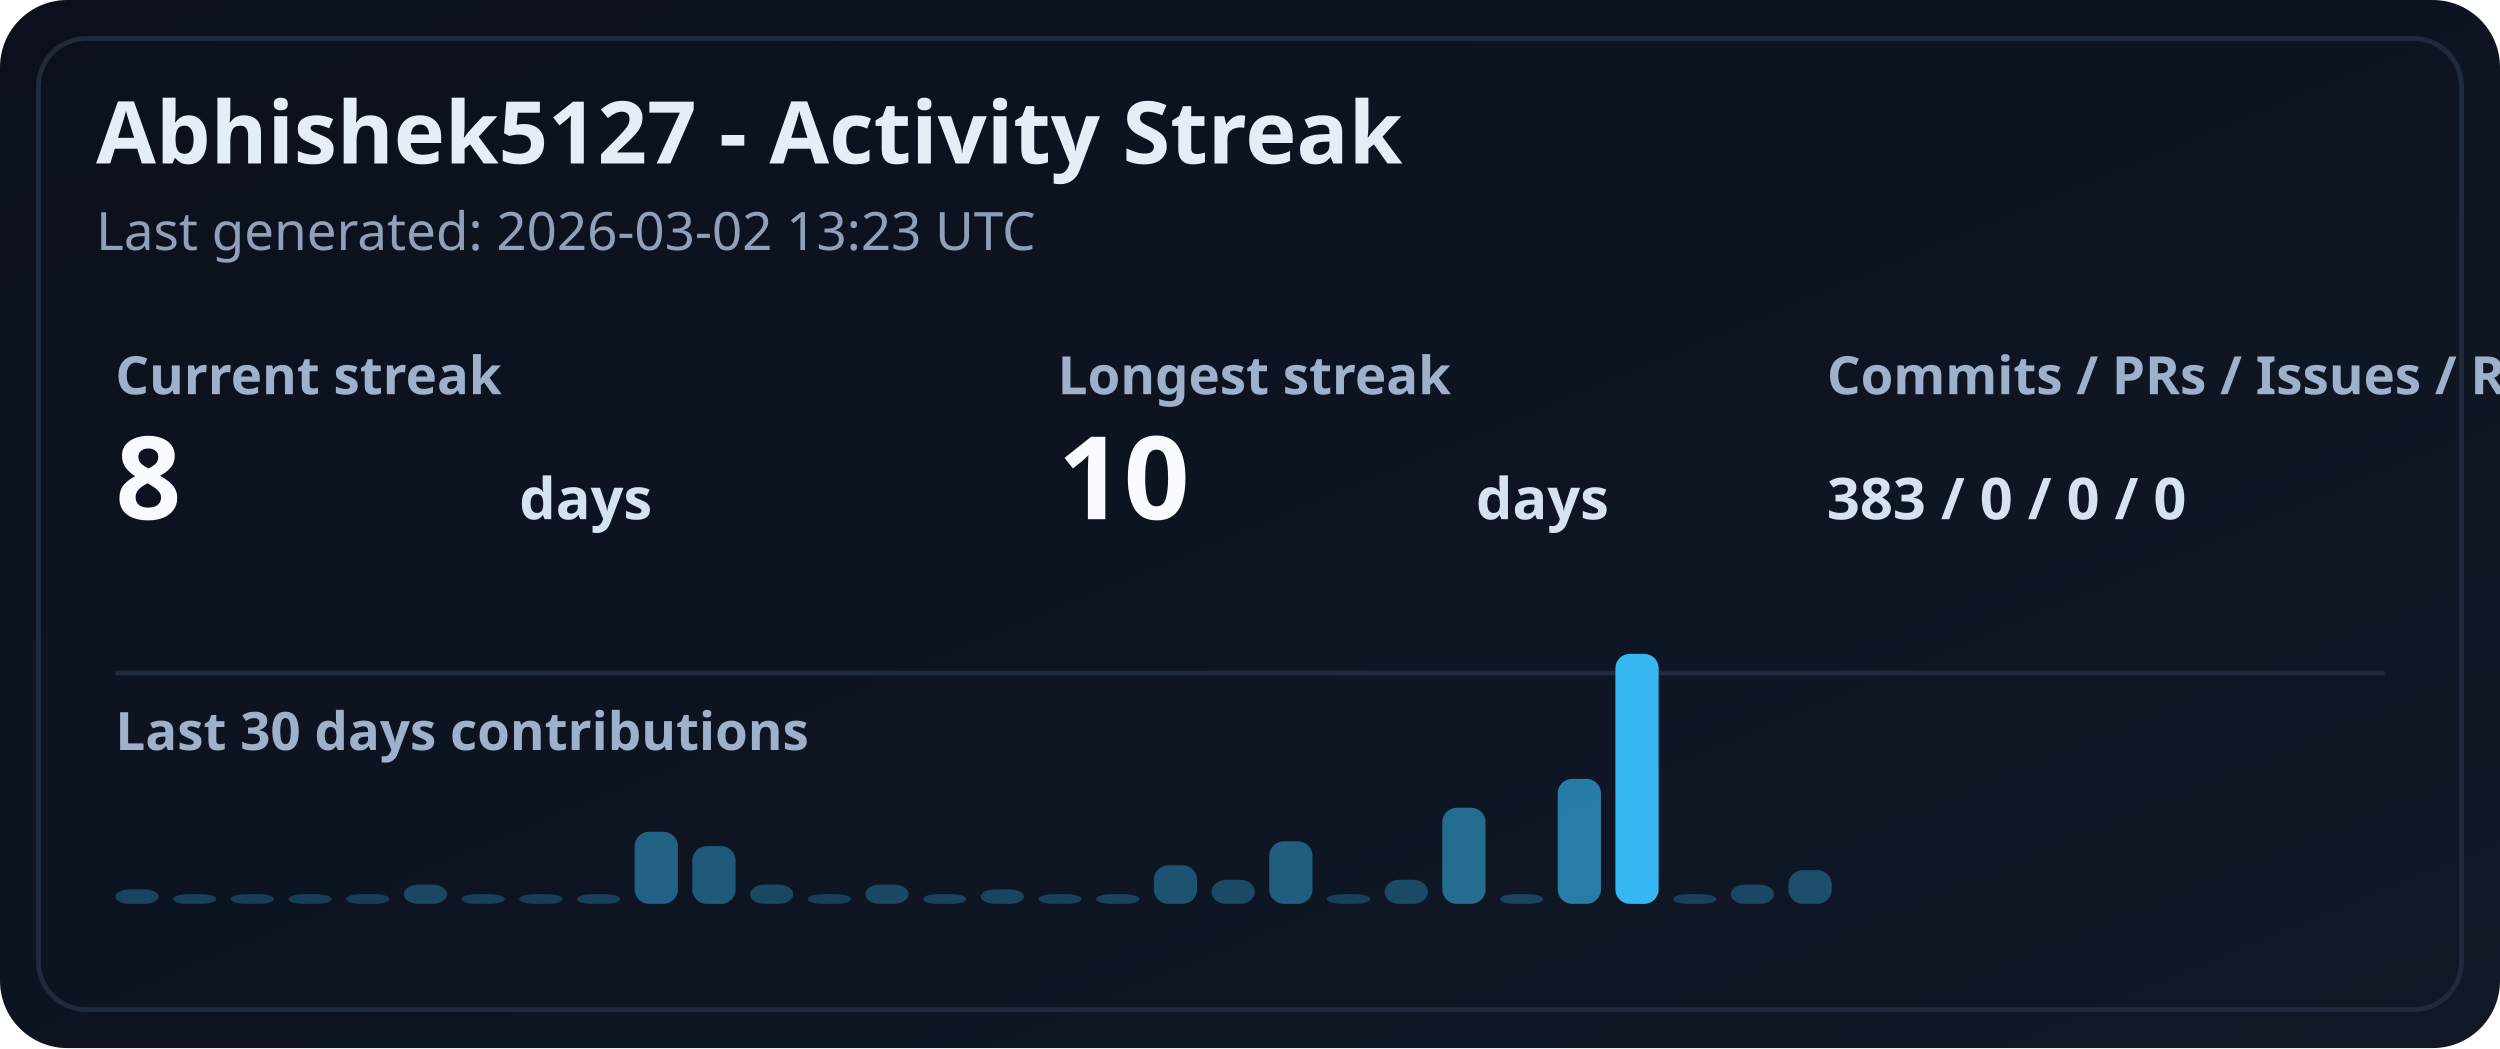
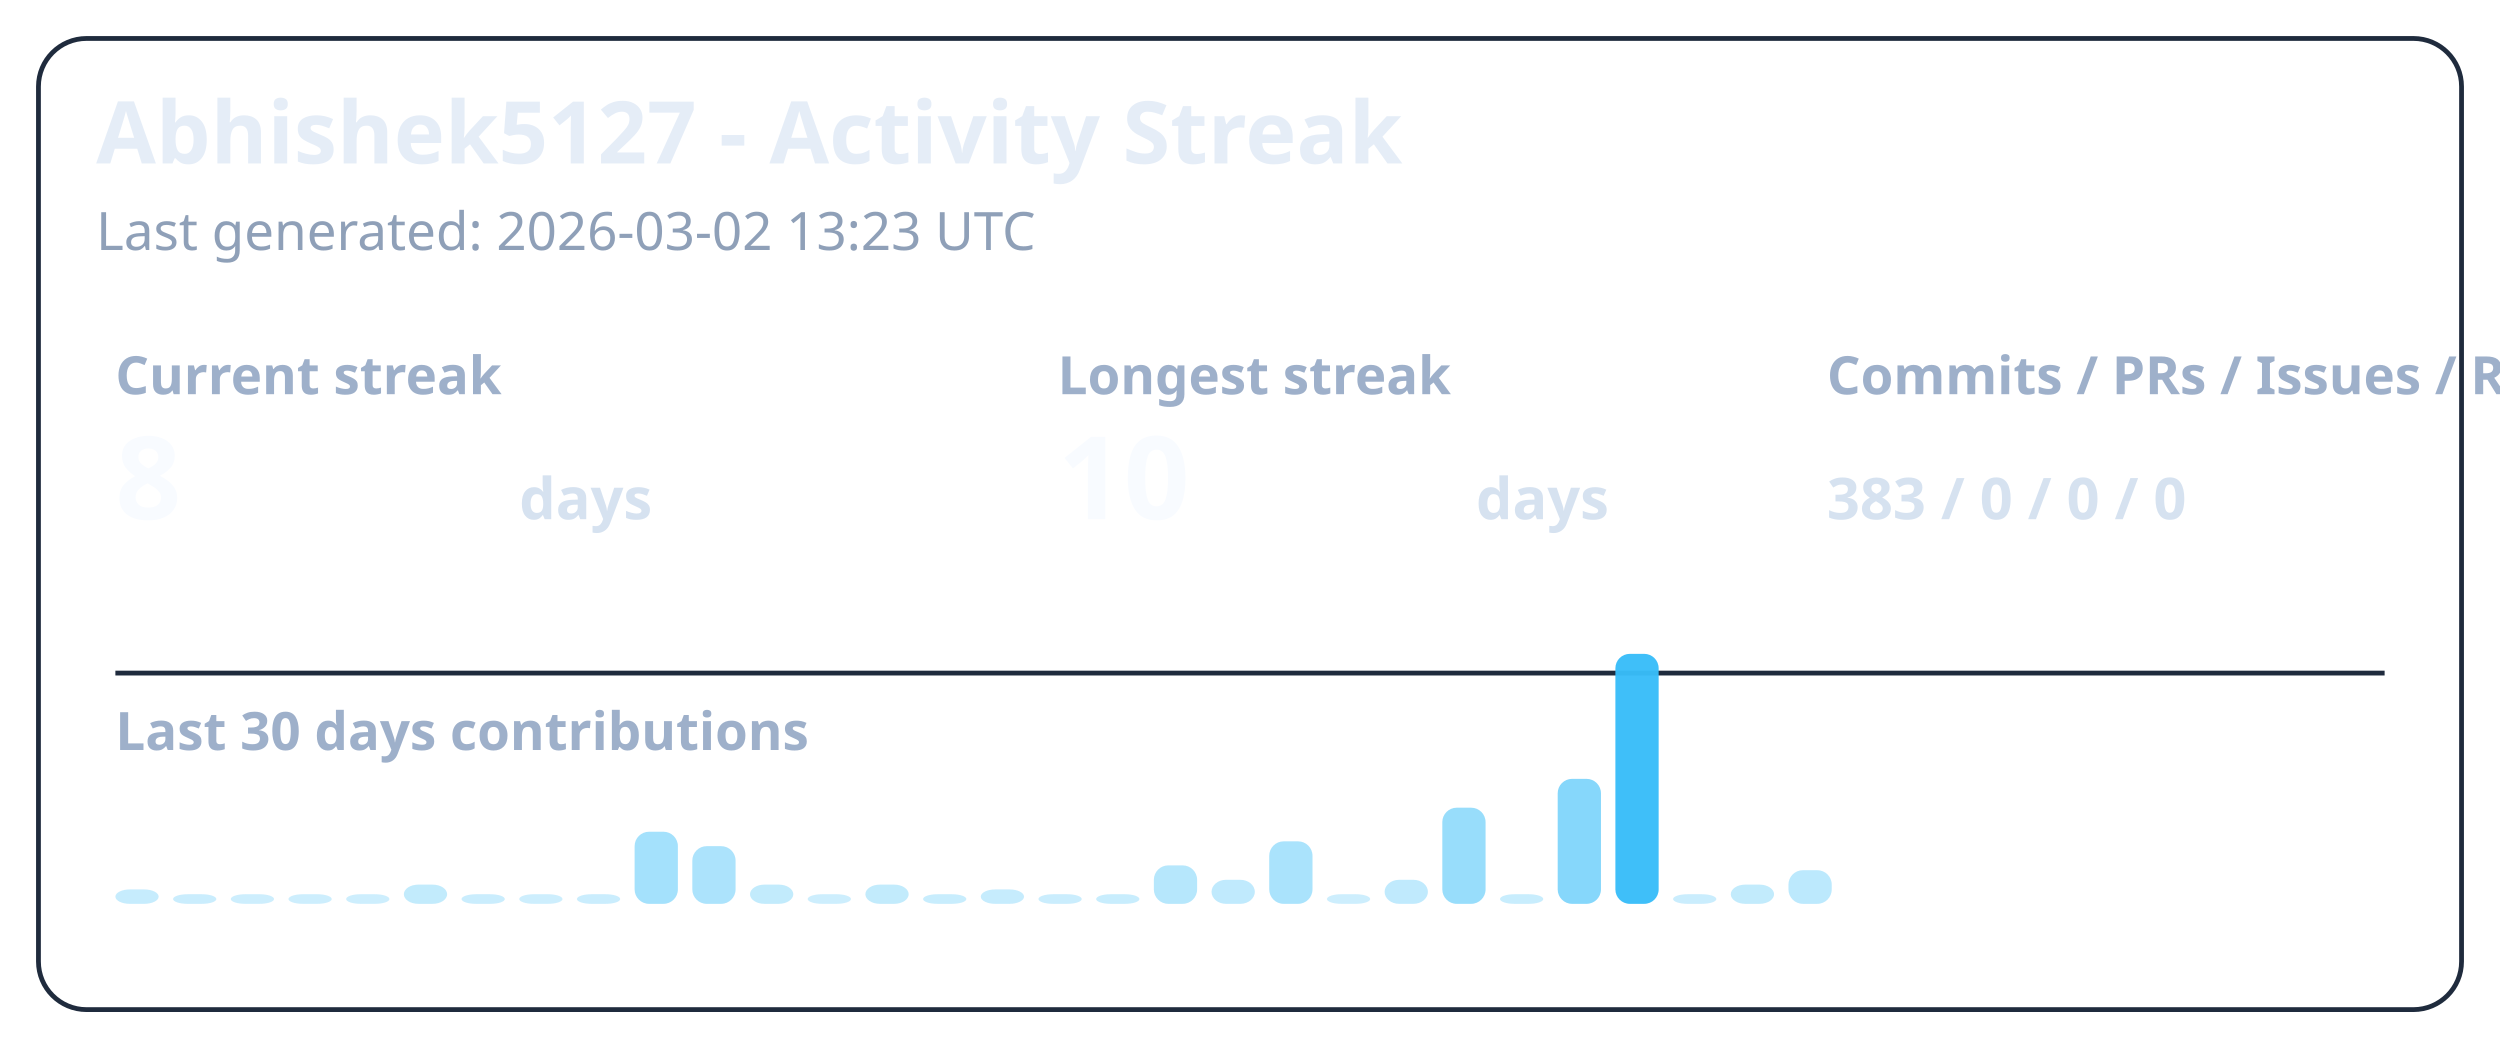
<svg xmlns="http://www.w3.org/2000/svg" width="520" height="218" viewBox="0 0 520 218" role="img" aria-label="GitHub streak for Abhishek5127">
-   <defs>
-     <linearGradient id="bgB" x1="0" y1="0" x2="1" y2="1">
-       <stop offset="0%" stop-color="#0b101c" />
-       <stop offset="100%" stop-color="#101827" />
-     </linearGradient>
-   </defs>
  <style>
    .title { fill: #e5edf7; font: 700 18px 'Segoe UI', Ubuntu, sans-serif; }
    .meta { fill: #8fa0b8; font: 500 11px 'Segoe UI', Ubuntu, sans-serif; }
    .label { fill: #9eb0ca; font: 600 11px 'Segoe UI', Ubuntu, sans-serif; }
    .value { fill: #f8fbff; font: 700 24px 'Segoe UI', Ubuntu, sans-serif; }
    .small { fill: #d6e2f0; font: 600 12px 'Segoe UI', Ubuntu, sans-serif; }
  </style>
-   <rect width="520" height="218" rx="14" fill="url(#bgB)" />
  <rect x="8" y="8" width="504" height="202" rx="10" fill="none" stroke="#1f2b3d" />
  <text x="20" y="34" class="title">Abhishek5127 - Activity Streak</text>
  <text x="20" y="52" class="meta">Last generated: 2026-03-02 13:23 UTC</text>
  <text x="24" y="82" class="label">Current streak</text>
  <text x="24" y="108" class="value">8</text>
  <text x="108" y="108" class="small">days</text>
  <text x="220" y="82" class="label">Longest streak</text>
  <text x="220" y="108" class="value">10</text>
  <text x="307" y="108" class="small">days</text>
  <text x="380" y="82" class="label">Commits / PRs / Issues / Reviews</text>
  <text x="380" y="108" class="small">
    383 / 0 / 0 / 0
  </text>
  <line x1="24" y1="140" x2="496" y2="140" stroke="#1f2b3d" />
  <text x="24" y="156" class="label">Last 30 days contributions</text>
  <rect x="24" y="185" width="9" height="3" rx="3" fill="#38bdf8" fill-opacity="0.288" />
  <rect x="36" y="186" width="9" height="2" rx="3" fill="#38bdf8" fill-opacity="0.263" />
  <rect x="48" y="186" width="9" height="2" rx="3" fill="#38bdf8" fill-opacity="0.25" />
  <rect x="60" y="186" width="9" height="2" rx="3" fill="#38bdf8" fill-opacity="0.25" />
  <rect x="72" y="186" width="9" height="2" rx="3" fill="#38bdf8" fill-opacity="0.25" />
  <rect x="84" y="184" width="9" height="4" rx="3" fill="#38bdf8" fill-opacity="0.301" />
  <rect x="96" y="186" width="9" height="2" rx="3" fill="#38bdf8" fill-opacity="0.263" />
  <rect x="108" y="186" width="9" height="2" rx="3" fill="#38bdf8" fill-opacity="0.25" />
  <rect x="120" y="186" width="9" height="2" rx="3" fill="#38bdf8" fill-opacity="0.263" />
  <rect x="132" y="173" width="9" height="15" rx="3" fill="#38bdf8" fill-opacity="0.454" />
  <rect x="144" y="176" width="9" height="12" rx="3" fill="#38bdf8" fill-opacity="0.416" />
  <rect x="156" y="184" width="9" height="4" rx="3" fill="#38bdf8" fill-opacity="0.301" />
  <rect x="168" y="186" width="9" height="2" rx="3" fill="#38bdf8" fill-opacity="0.25" />
  <rect x="180" y="184" width="9" height="4" rx="3" fill="#38bdf8" fill-opacity="0.301" />
  <rect x="192" y="186" width="9" height="2" rx="3" fill="#38bdf8" fill-opacity="0.276" />
  <rect x="204" y="185" width="9" height="3" rx="3" fill="#38bdf8" fill-opacity="0.288" />
  <rect x="216" y="186" width="9" height="2" rx="3" fill="#38bdf8" fill-opacity="0.263" />
  <rect x="228" y="186" width="9" height="2" rx="3" fill="#38bdf8" fill-opacity="0.276" />
  <rect x="240" y="180" width="9" height="8" rx="3" fill="#38bdf8" fill-opacity="0.365" />
  <rect x="252" y="183" width="9" height="5" rx="3" fill="#38bdf8" fill-opacity="0.314" />
  <rect x="264" y="175" width="9" height="13" rx="3" fill="#38bdf8" fill-opacity="0.429" />
  <rect x="276" y="186" width="9" height="2" rx="3" fill="#38bdf8" fill-opacity="0.25" />
  <rect x="288" y="183" width="9" height="5" rx="3" fill="#38bdf8" fill-opacity="0.314" />
  <rect x="300" y="168" width="9" height="20" rx="3" fill="#38bdf8" fill-opacity="0.518" />
  <rect x="312" y="186" width="9" height="2" rx="3" fill="#38bdf8" fill-opacity="0.276" />
  <rect x="324" y="162" width="9" height="26" rx="3" fill="#38bdf8" fill-opacity="0.607" />
  <rect x="336" y="136" width="9" height="52" rx="3" fill="#38bdf8" fill-opacity="0.964" />
  <rect x="348" y="186" width="9" height="2" rx="3" fill="#38bdf8" fill-opacity="0.263" />
  <rect x="360" y="184" width="9" height="4" rx="3" fill="#38bdf8" fill-opacity="0.301" />
  <rect x="372" y="181" width="9" height="7" rx="3" fill="#38bdf8" fill-opacity="0.339" />
</svg>
